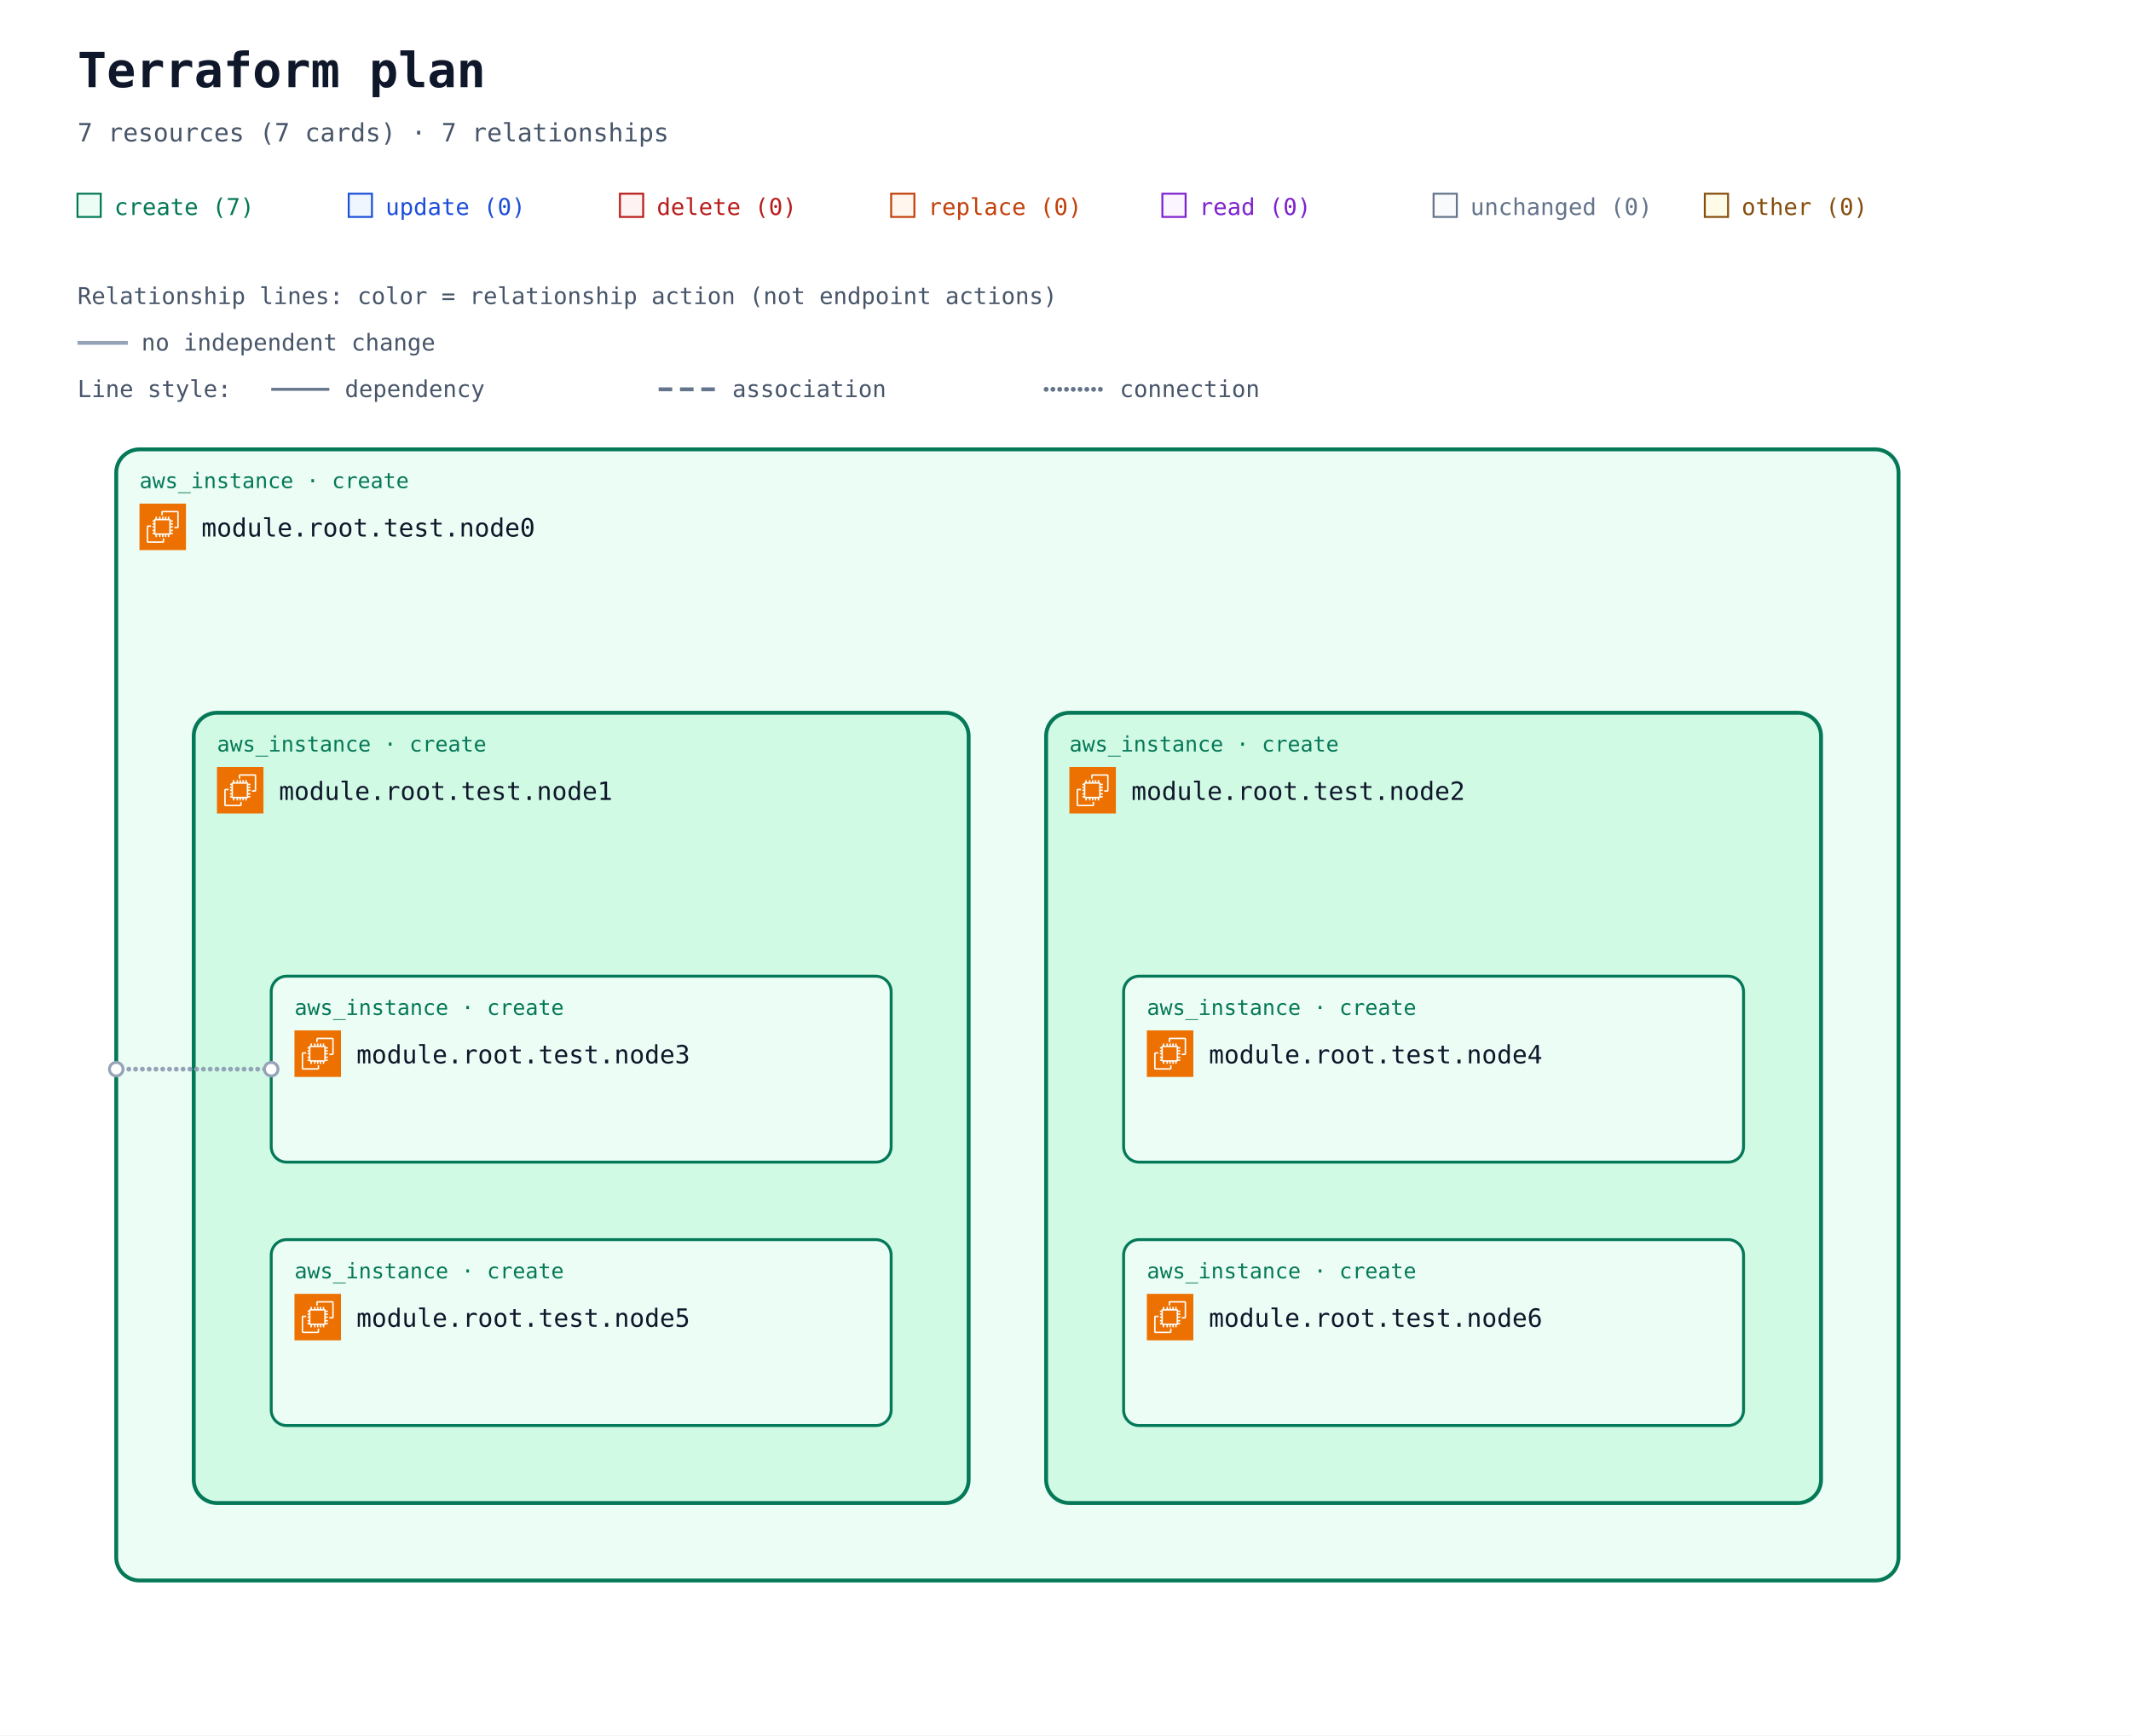
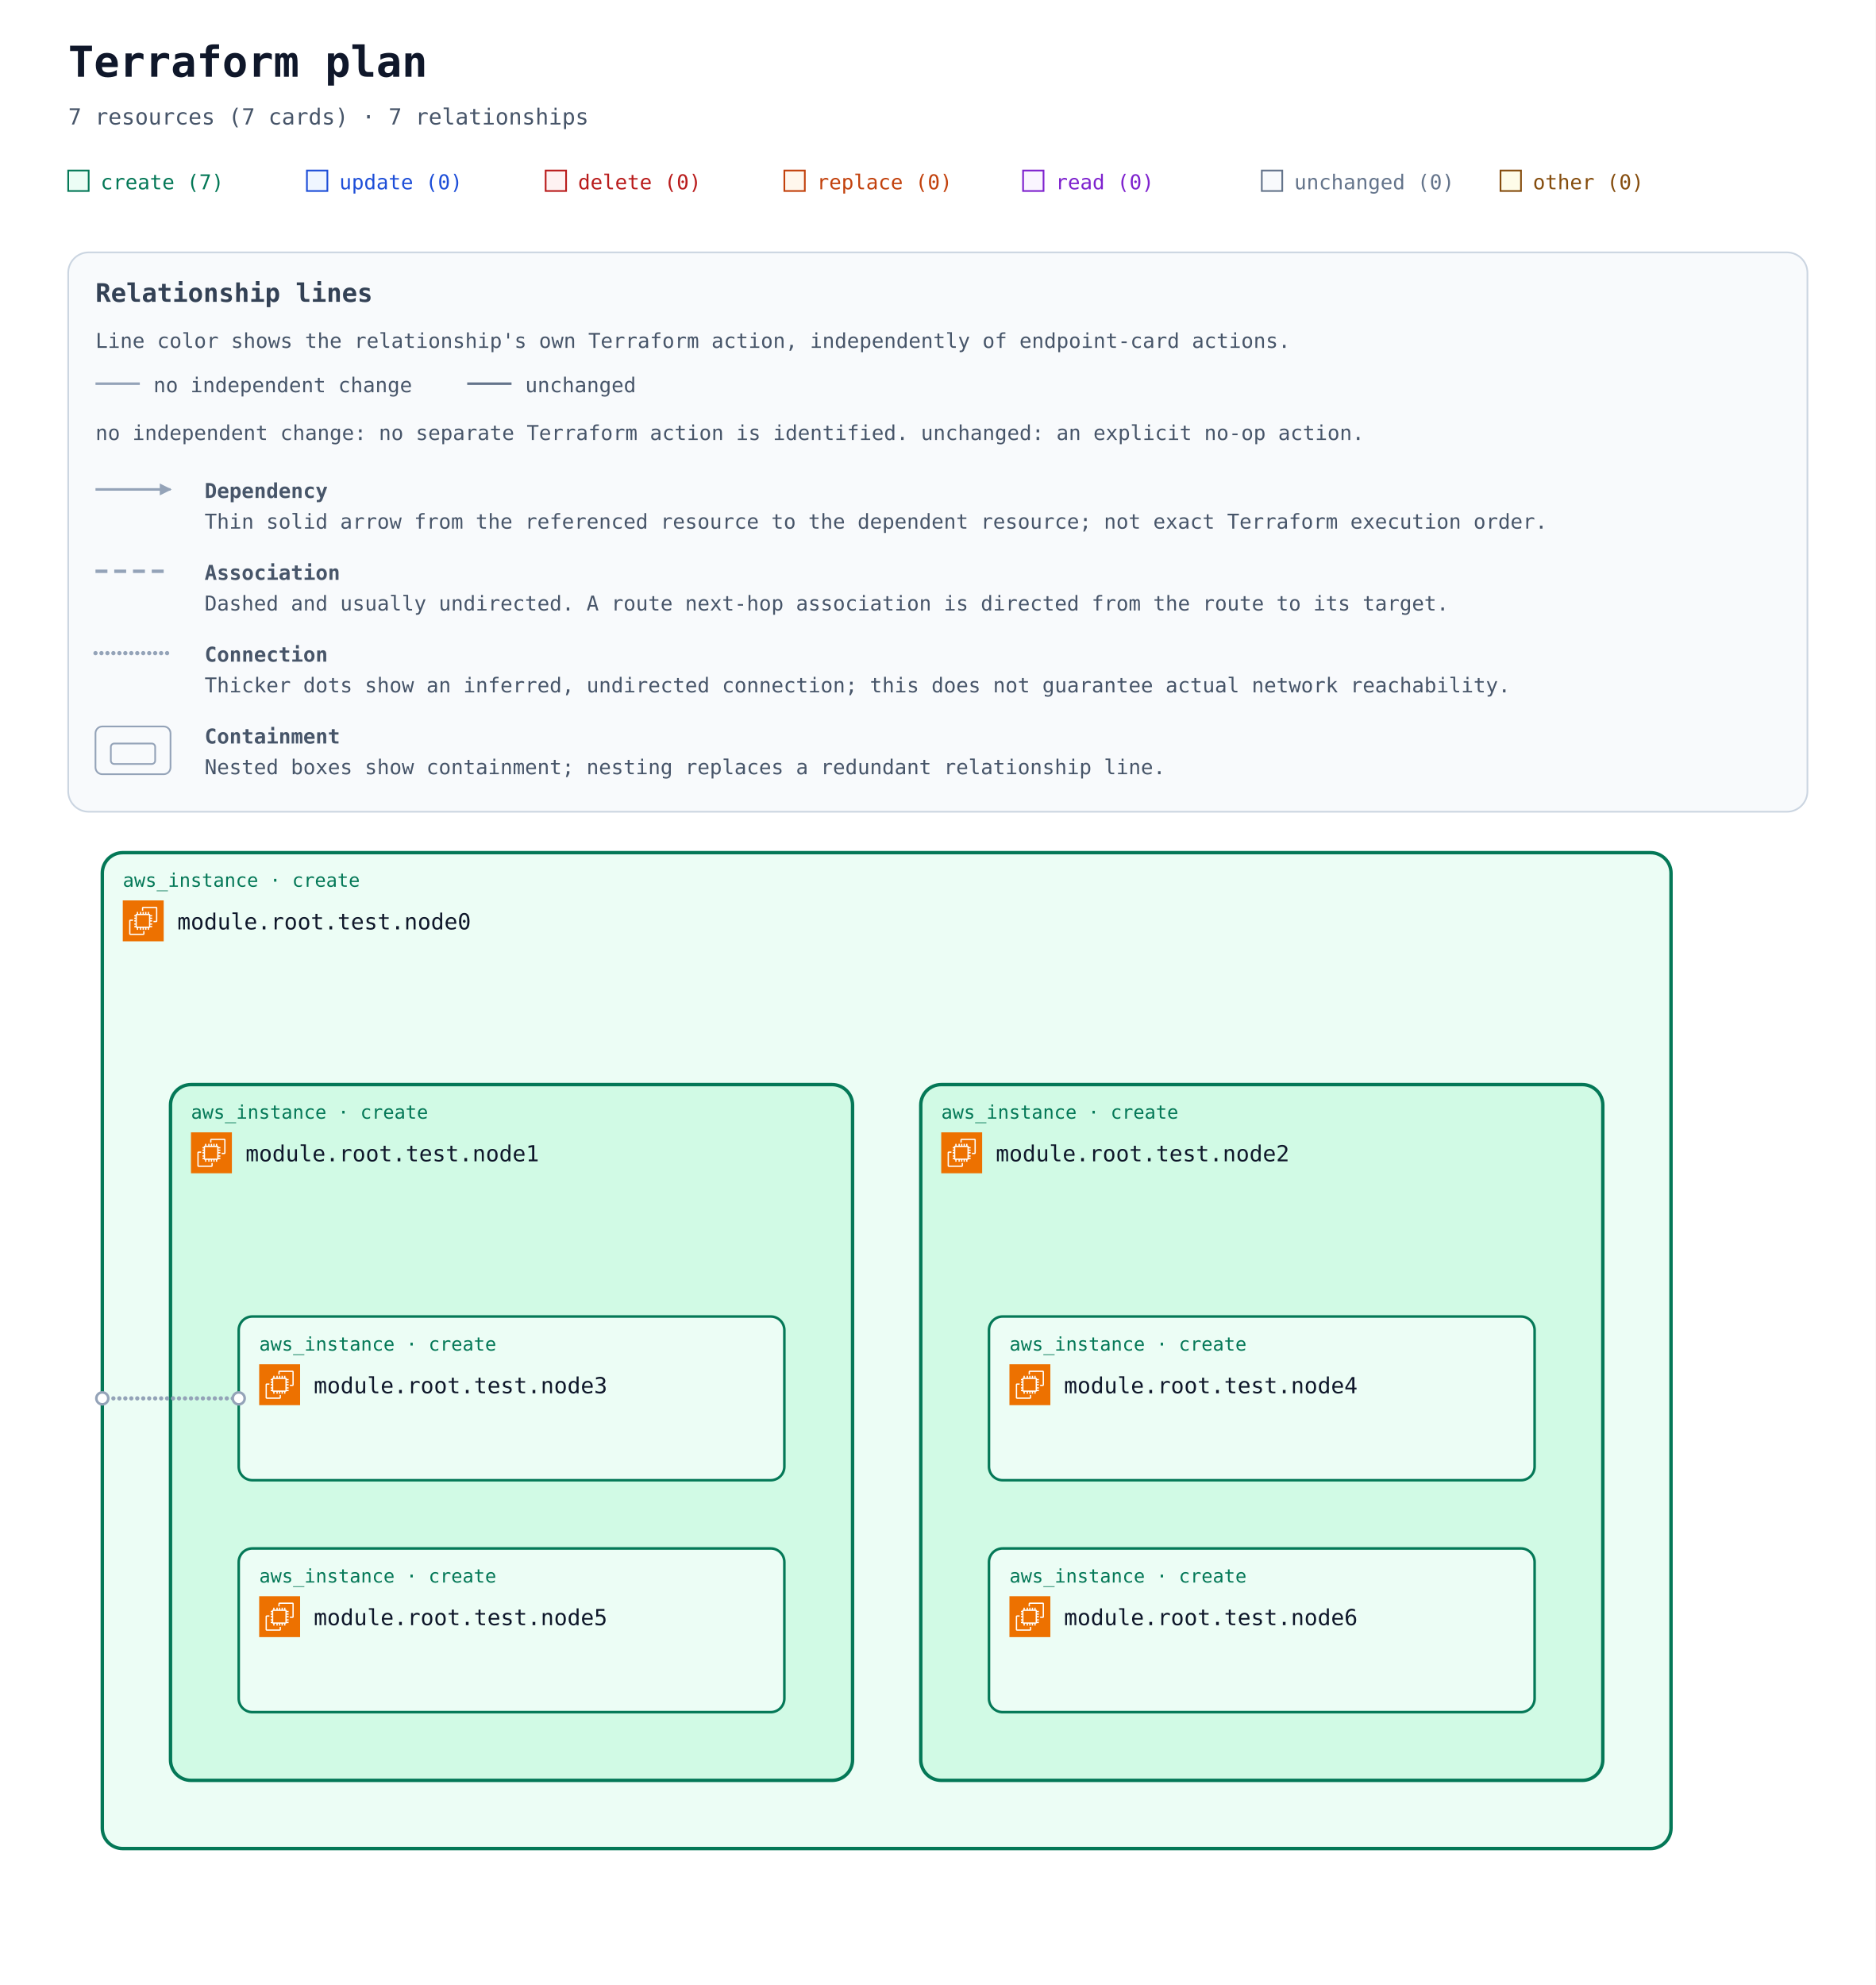
- <svg xmlns="http://www.w3.org/2000/svg" width="1100" height="896" viewBox="0 0 1100 896" role="img" aria-labelledby="title description">
+ <svg xmlns="http://www.w3.org/2000/svg" width="1100" height="1164" viewBox="0 0 1100 1164" role="img" aria-labelledby="title description">
  <defs>
    <marker id="arrow" viewBox="0 0 10 10" refX="9" refY="5" markerWidth="7" markerHeight="7" markerUnits="userSpaceOnUse" orient="auto-start-reverse">
      <path d="M 0 0 L 10 5 L 0 10 z" fill="#94a3b8" />
    </marker>
    <symbol id="planorama-icon-aws-ec2" viewBox="0 0 64 64">
      <g>
        <g id="planorama-icon-aws-ec2-local-49636f6e2d4172636869746563747572652f34382f417263685f416d617a6f6e2d4543325f3438" stroke="none" stroke-width="1" fill="none" fill-rule="evenodd">
          <g id="planorama-icon-aws-ec2-local-49636f6e2d4172636869746563747572652d42472f34382f436f6d70757465" fill="#ED7100">
            <rect id="planorama-icon-aws-ec2-local-52656374616e676c65" x="0" y="0" width="64" height="64" />
          </g>
          <path d="M22,41 L41,41 L41,23 L22,23 L22,41 Z M43,23 L46,23 L46,25 L43,25 L43,27 L46,27 L46,29 L43,29 L43,31 L46,31 L46,33 L43,33 L43,36 L46,36 L46,38 L43,38 L43,40 L46,40 L46,42 L42.863,42 C42.608,42.587 42.023,43 41.344,43 L41,43 L41,46 L39,46 L39,43 L37,43 L37,46 L35,46 L35,43 L33,43 L33,46 L31,46 L31,43 L29,43 L29,46 L27,46 L27,43 L24,43 L24,46 L22,46 L22,43 L21.656,43 C20.977,43 20.392,42.587 20.137,42 L18,42 L18,40 L20,40 L20,38 L18,38 L18,36 L20,36 L20,33 L18,33 L18,31 L20,31 L20,29 L18,29 L18,27 L20,27 L20,25 L18,25 L18,23 L20,23 L20,22.656 C20,21.743 20.743,21 21.656,21 L22,21 L22,18 L24,18 L24,21 L27,21 L27,18 L29,18 L29,21 L31,21 L31,18 L33,18 L33,21 L35,21 L35,18 L37,18 L37,21 L39,21 L39,18 L41,18 L41,21 L41.344,21 C42.257,21 43,21.743 43,22.656 L43,23 Z M32,52 L12,52 L12,32 L16,32 L16,30 L11.843,30 C10.826,30 10,30.827 10,31.843 L10,52.157 C10,53.173 10.826,54 11.843,54 L32.157,54 C33.174,54 34,53.173 34,52.157 L34,48 L32,48 L32,52 Z M54,11.843 L54,32.157 C54,33.173 53.174,34 52.157,34 L48,34 L48,32 L52,32 L52,12 L32,12 L32,16 L30,16 L30,11.843 C30,10.827 30.826,10 31.843,10 L52.157,10 C53.174,10 54,10.827 54,11.843 L54,11.843 Z" id="planorama-icon-aws-ec2-local-416d617a6f6e2d4543325f49636f6e5f34385f5371756964" fill="#FFFFFF" />
        </g>
      </g>
    </symbol>
    <mask id="container-occlusion-0" maskUnits="userSpaceOnUse" maskContentUnits="userSpaceOnUse" x="0" y="0" width="1100" height="824" style="mask-type:luminance">
      <rect width="1100" height="824" fill="white" />
      <rect x="538" y="294" width="404" height="412" rx="14" fill="black" />
    </mask>
  </defs>
  <rect width="100%" height="100%" fill="#ffffff" />
  <g font-family="ui-monospace, SFMono-Regular, Consolas, monospace">
    <text x="40" y="45" font-size="25" font-weight="700" fill="#0f172a">Terraform plan</text>
    <text x="40" y="73" font-size="13" fill="#475569">7 resources (7 cards) · 7 relationships</text>
    <rect x="40" y="100" width="12" height="12" fill="#ecfdf5" stroke="#047857" />
    <text x="59" y="111" font-size="12" fill="#047857">create (7)</text>
    <rect x="180" y="100" width="12" height="12" fill="#eff6ff" stroke="#1d4ed8" />
    <text x="199" y="111" font-size="12" fill="#1d4ed8">update (0)</text>
    <rect x="320" y="100" width="12" height="12" fill="#fef2f2" stroke="#b91c1c" />
    <text x="339" y="111" font-size="12" fill="#b91c1c">delete (0)</text>
    <rect x="460" y="100" width="12" height="12" fill="#fff7ed" stroke="#c2410c" />
    <text x="479" y="111" font-size="12" fill="#c2410c">replace (0)</text>
    <rect x="600" y="100" width="12" height="12" fill="#faf5ff" stroke="#7e22ce" />
    <text x="619" y="111" font-size="12" fill="#7e22ce">read (0)</text>
    <rect x="740" y="100" width="12" height="12" fill="#f8fafc" stroke="#64748b" />
    <text x="759" y="111" font-size="12" fill="#64748b">unchanged (0)</text>
    <rect x="880" y="100" width="12" height="12" fill="#fefce8" stroke="#854d0e" />
    <text x="899" y="111" font-size="12" fill="#854d0e">other (0)</text>
-     <g id="relationship-legend" font-size="12" fill="#475569">
-       <text x="40" y="157">Relationship lines: color = relationship action (not endpoint actions)</text>
-       <path d="M 40 177 H 66" stroke="#94a3b8" stroke-width="2" />
-       <text x="73" y="181">no independent change</text>
-       <text x="40" y="205">Line style:</text>
-       <path d="M 140 201 H 170" stroke="#64748b" stroke-width="1.5" />
-       <text x="178" y="205">dependency</text>
-       <path d="M 340 201 H 370" stroke="#64748b" stroke-width="2" stroke-dasharray="7 4" />
-       <text x="378" y="205">association</text>
-       <path d="M 540 201 H 570" stroke="#64748b" stroke-width="2.5" stroke-dasharray="0 3.5" stroke-linecap="round" />
-       <text x="578" y="205">connection</text>
+     <g id="relationship-legend" font-size="12" fill="#475569" transform="translate(40 148)">
+       <rect width="1020" height="328" rx="12" fill="#f8fafc" stroke="#cbd5e1" />
+       <text x="16" y="29" font-size="15" font-weight="700" fill="#334155">Relationship lines</text>
+       <text x="16" y="56">Line color shows the relationship's own Terraform action, independently of endpoint-card actions.</text>
+       <path data-legend-action="none" d="M 16 77 H 42" fill="none" stroke="#94a3b8" stroke-width="1.5" />
+       <text x="50" y="82">no independent change</text>
+       <path data-legend-action="unchanged" d="M 234 77 H 260" fill="none" stroke="#64748b" stroke-width="1.5" />
+       <text x="268" y="82">unchanged</text>
+       <text x="16" y="110">no independent change: no separate Terraform action is identified. unchanged: an explicit no-op action.</text>
+       <path data-legend-kind="dependency" data-directionality="directed" d="M 16 139 H 60" fill="none" stroke="#94a3b8" stroke-width="1.5" marker-end="url(#arrow)" />
+       <text x="80" y="144" font-weight="700">Dependency</text>
+       <text x="80" y="162">Thin solid arrow from the referenced resource to the dependent resource; not exact Terraform execution order.</text>
+       <path data-legend-kind="association" data-directionality="undirected" d="M 16 187 H 60" fill="none" stroke="#94a3b8" stroke-width="2" stroke-dasharray="7 4" />
+       <text x="80" y="192" font-weight="700">Association</text>
+       <text x="80" y="210">Dashed and usually undirected. A route next-hop association is directed from the route to its target.</text>
+       <path data-legend-kind="connection" data-directionality="undirected" d="M 16 235 H 60" fill="none" stroke="#94a3b8" stroke-width="2.5" stroke-dasharray="0 3.5" stroke-linecap="round" />
+       <text x="80" y="240" font-weight="700">Connection</text>
+       <text x="80" y="258">Thicker dots show an inferred, undirected connection; this does not guarantee actual network reachability.</text>
+       <g data-legend-kind="containment" fill="none" stroke="#94a3b8">
+         <rect x="16" y="278" width="44" height="28" rx="4" />
+         <rect x="25" y="288" width="26" height="12" rx="2" />
+       </g>
+       <text x="80" y="288" font-weight="700">Containment</text>
+       <text x="80" y="306">Nested boxes show containment; nesting replaces a redundant relationship line.</text>
    </g>
-     <g transform="translate(0 72)">
+     <g transform="translate(0 340)">
      <g data-architecture="true" transform="translate(0 0)">
        <g data-container="resource-746573742e6e6f646530-current">
          <rect x="60" y="160" width="920" height="584" rx="12" fill="#ecfdf5" stroke="#047857" stroke-width="2" data-mode="managed" />
        </g>
        <g data-container="resource-746573742e6e6f646531-current">
          <rect x="100" y="296" width="400" height="408" rx="12" fill="#d1fae5" stroke="#047857" stroke-width="2" data-mode="managed" />
        </g>
        <g data-container="resource-746573742e6e6f646532-current">
          <rect x="540" y="296" width="400" height="408" rx="12" fill="#d1fae5" stroke="#047857" stroke-width="2" data-mode="managed" />
        </g>
        <g data-edge-kind="containment" data-source="resource-746573742e6e6f646530-current" data-target="resource-746573742e6e6f646531-current" />
        <g data-edge-kind="containment" data-source="resource-746573742e6e6f646530-current" data-target="resource-746573742e6e6f646532-current" />
        <g data-edge-kind="containment" data-source="resource-746573742e6e6f646531-current" data-target="resource-746573742e6e6f646533-current" />
        <g data-edge-kind="containment" data-source="resource-746573742e6e6f646531-current" data-target="resource-746573742e6e6f646535-current" />
        <g data-edge-kind="containment" data-source="resource-746573742e6e6f646532-current" data-target="resource-746573742e6e6f646534-current" />
        <g data-edge-kind="containment" data-source="resource-746573742e6e6f646532-current" data-target="resource-746573742e6e6f646536-current" />
        <path d="M 140 480 L 60 480 " data-edge-kind="connection" data-directionality="undirected" data-source="resource-746573742e6e6f646533-current" data-target="resource-746573742e6e6f646530-current" fill="none" stroke="#94a3b8" stroke-width="2.5" stroke-dasharray="0 3.5" stroke-linecap="round" stroke-linejoin="round" mask="url(#container-occlusion-0)" />
        <g id="resource-746573742e6e6f646530-current" data-architecture-id="terraform:746573742e6e6f646530-current" data-qualified-address="module.root.test.node0" data-terraform-address="test.node0">
          <text x="72" y="180" font-size="11" fill="#047857">aws_instance · create</text>
          <use href="#planorama-icon-aws-ec2" x="72" y="188" width="24" height="24" aria-hidden="true" />
          <text x="104" y="205" font-size="13" fill="#0f172a" xml:space="preserve">module.root.test.node0</text>
          <text x="72" y="244" font-size="10" fill="#64748b" />
        </g>
        <g id="resource-746573742e6e6f646531-current" data-architecture-id="terraform:746573742e6e6f646531-current" data-qualified-address="module.root.test.node1" data-terraform-address="test.node1">
          <text x="112" y="316" font-size="11" fill="#047857">aws_instance · create</text>
          <use href="#planorama-icon-aws-ec2" x="112" y="324" width="24" height="24" aria-hidden="true" />
          <text x="144" y="341" font-size="13" fill="#0f172a" xml:space="preserve">module.root.test.node1</text>
          <text x="112" y="380" font-size="10" fill="#64748b" />
        </g>
        <g id="resource-746573742e6e6f646532-current" data-architecture-id="terraform:746573742e6e6f646532-current" data-qualified-address="module.root.test.node2" data-terraform-address="test.node2">
          <text x="552" y="316" font-size="11" fill="#047857">aws_instance · create</text>
          <use href="#planorama-icon-aws-ec2" x="552" y="324" width="24" height="24" aria-hidden="true" />
          <text x="584" y="341" font-size="13" fill="#0f172a" xml:space="preserve">module.root.test.node2</text>
          <text x="552" y="380" font-size="10" fill="#64748b" />
        </g>
        <g id="resource-746573742e6e6f646533-current" data-architecture-id="terraform:746573742e6e6f646533-current" data-qualified-address="module.root.test.node3" data-terraform-address="test.node3">
          <rect x="140" y="432" width="320" height="96" rx="8" fill="#ecfdf5" stroke="#047857" stroke-width="1.5" data-mode="managed" />
          <text x="152" y="452" font-size="11" fill="#047857">aws_instance · create</text>
          <use href="#planorama-icon-aws-ec2" x="152" y="460" width="24" height="24" aria-hidden="true" />
          <text x="184" y="477" font-size="13" fill="#0f172a" xml:space="preserve">module.root.test.node3</text>
          <text x="152" y="516" font-size="10" fill="#64748b" />
        </g>
        <g id="resource-746573742e6e6f646534-current" data-architecture-id="terraform:746573742e6e6f646534-current" data-qualified-address="module.root.test.node4" data-terraform-address="test.node4">
          <rect x="580" y="432" width="320" height="96" rx="8" fill="#ecfdf5" stroke="#047857" stroke-width="1.5" data-mode="managed" />
          <text x="592" y="452" font-size="11" fill="#047857">aws_instance · create</text>
          <use href="#planorama-icon-aws-ec2" x="592" y="460" width="24" height="24" aria-hidden="true" />
          <text x="624" y="477" font-size="13" fill="#0f172a" xml:space="preserve">module.root.test.node4</text>
          <text x="592" y="516" font-size="10" fill="#64748b" />
        </g>
        <g id="resource-746573742e6e6f646535-current" data-architecture-id="terraform:746573742e6e6f646535-current" data-qualified-address="module.root.test.node5" data-terraform-address="test.node5">
          <rect x="140" y="568" width="320" height="96" rx="8" fill="#ecfdf5" stroke="#047857" stroke-width="1.5" data-mode="managed" />
          <text x="152" y="588" font-size="11" fill="#047857">aws_instance · create</text>
          <use href="#planorama-icon-aws-ec2" x="152" y="596" width="24" height="24" aria-hidden="true" />
          <text x="184" y="613" font-size="13" fill="#0f172a" xml:space="preserve">module.root.test.node5</text>
          <text x="152" y="652" font-size="10" fill="#64748b" />
        </g>
        <g id="resource-746573742e6e6f646536-current" data-architecture-id="terraform:746573742e6e6f646536-current" data-qualified-address="module.root.test.node6" data-terraform-address="test.node6">
          <rect x="580" y="568" width="320" height="96" rx="8" fill="#ecfdf5" stroke="#047857" stroke-width="1.5" data-mode="managed" />
          <text x="592" y="588" font-size="11" fill="#047857">aws_instance · create</text>
          <use href="#planorama-icon-aws-ec2" x="592" y="596" width="24" height="24" aria-hidden="true" />
          <text x="624" y="613" font-size="13" fill="#0f172a" xml:space="preserve">module.root.test.node6</text>
          <text x="592" y="652" font-size="10" fill="#64748b" />
        </g>
        <g data-endpoints="true" data-source="resource-746573742e6e6f646533-current" data-target="resource-746573742e6e6f646530-current" aria-hidden="true">
          <circle data-endpoint="source" cx="140" cy="480" r="3.5" fill="#ffffff" stroke="#94a3b8" stroke-width="1.5" />
          <circle data-endpoint="target" cx="60" cy="480" r="3.5" fill="#ffffff" stroke="#94a3b8" stroke-width="1.5" />
        </g>
      </g>
    </g>
  </g>
</svg>
